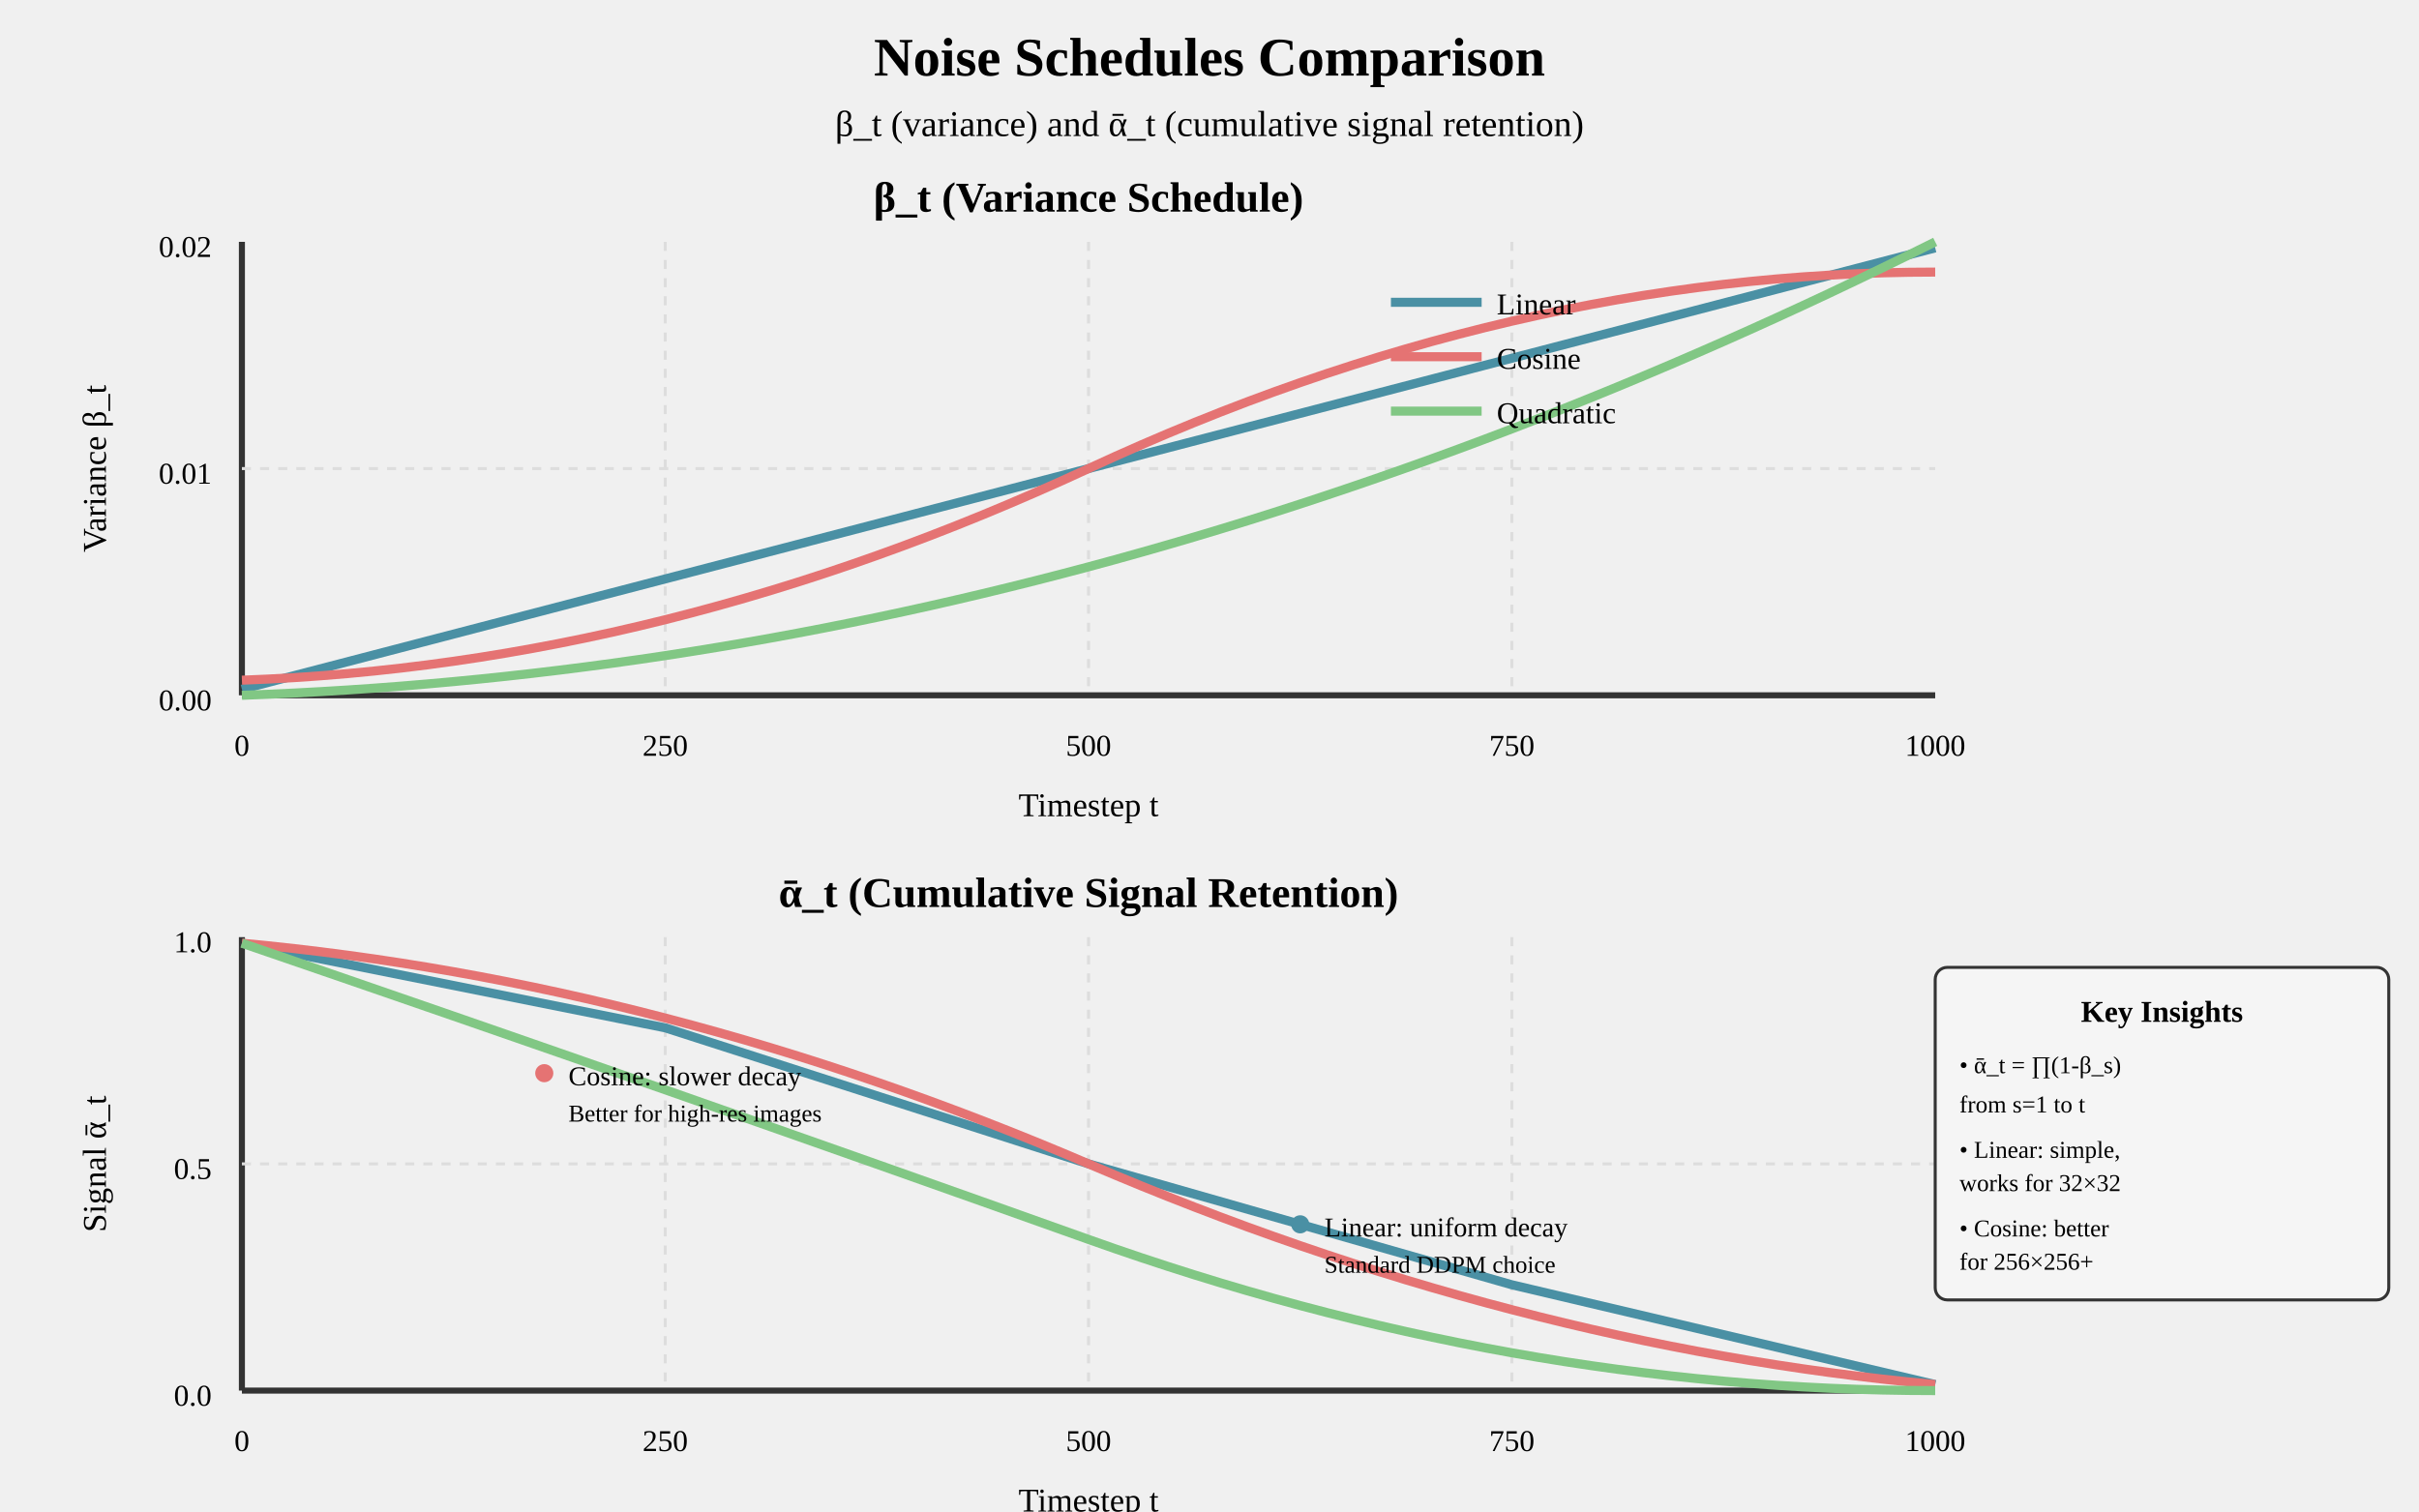
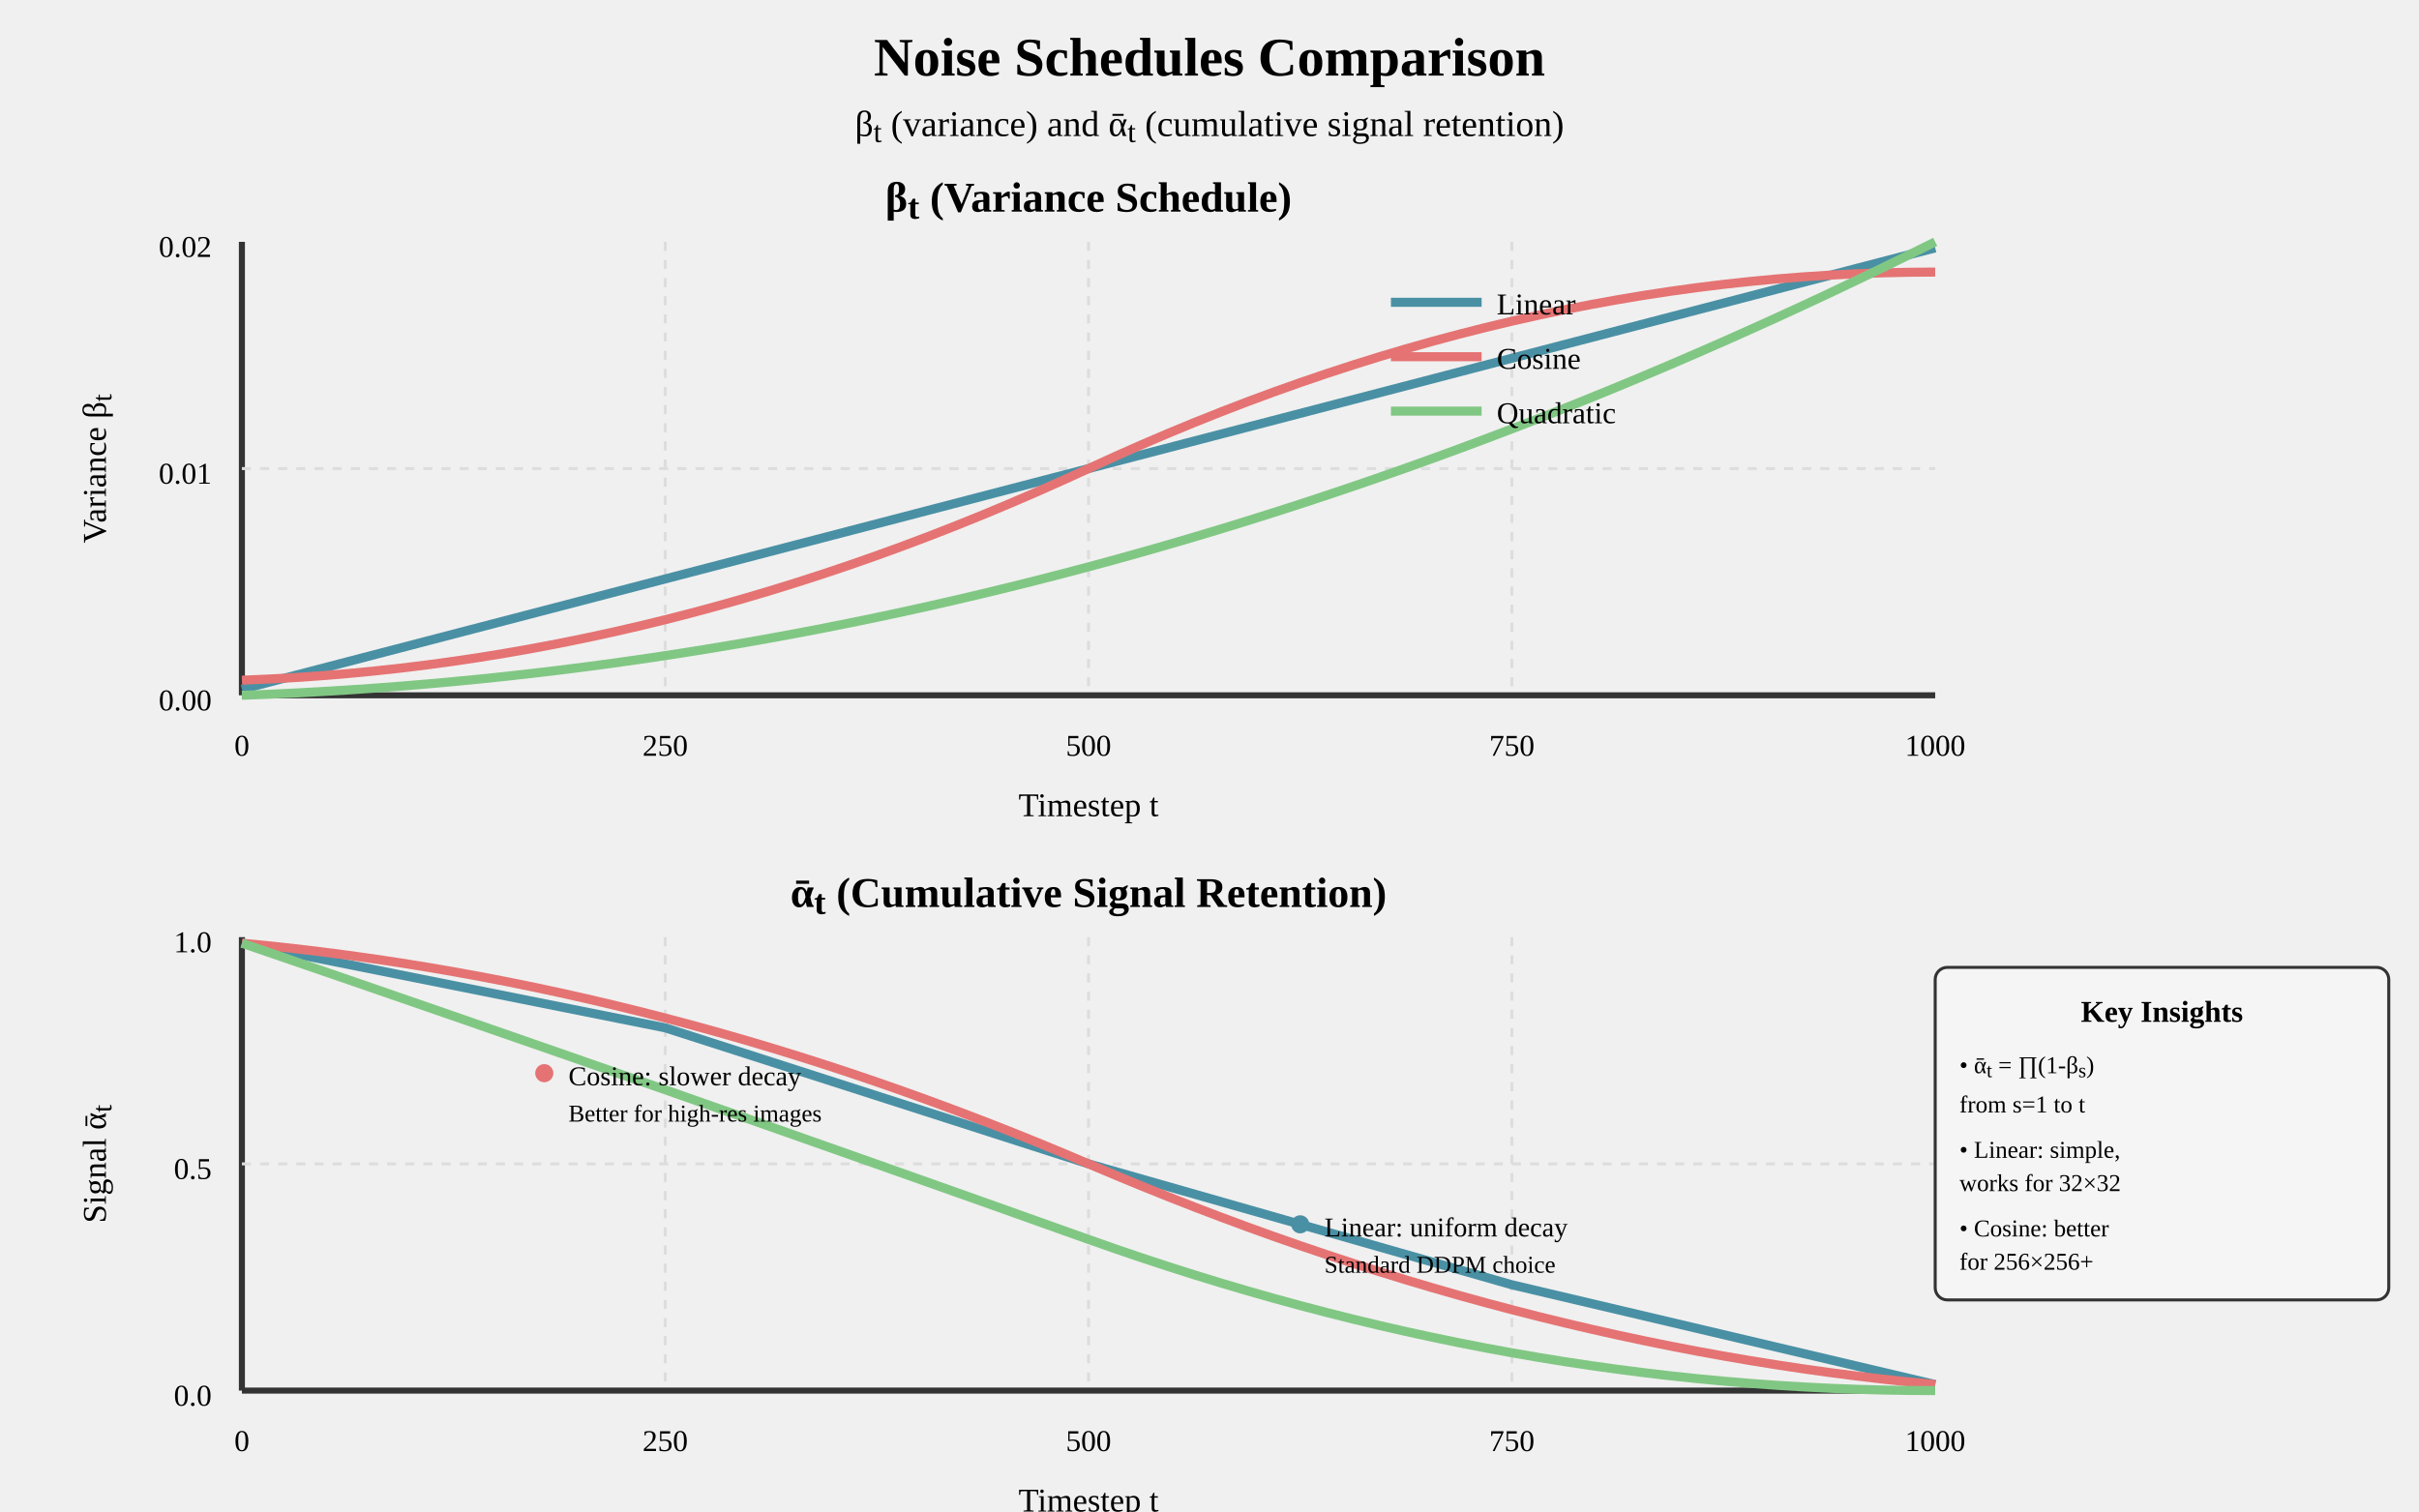
<svg xmlns="http://www.w3.org/2000/svg" viewBox="0 0 800 500">
  <style>
    /* Light mode (default) */
    text { fill: #000000; }
    .axis-text { fill: #000000; }
    .label-text { fill: #666666; }
    line[stroke="#333"] { stroke: #333333; }

    /* Adaptive backgrounds */
    .bg-main { fill: #f5f5f5; }

    /* Dark mode */
    @media (prefers-color-scheme: dark) {
      text { fill: #ffffff; }
      .axis-text { fill: #ffffff; }
      .label-text { fill: #cccccc; }
      line[stroke="#333"] { stroke: #cccccc; }

      /* Adaptive backgrounds for dark mode */
      .bg-main { fill: #2d2d2d; }

      /* Keep white text white in dark mode (for colored backgrounds) */
      text[fill="#fff"],
      text[fill="#ffffff"],
      text[fill="white"] {
        fill: #ffffff;
      }

      /* Override dark inline text colors */
      text[fill="#000"],
      text[fill="#000000"],
      text[fill="#333"],
      text[fill="#666"] {
        fill: #ffffff;
      }

      /* Keep colored text readable in dark mode */
      text[fill="#E57373"] { fill: #ef5350; }
      text[fill="#81C784"] { fill: #66bb6a; }
      text[fill="#FFB74D"] { fill: #ffa726; }
      text[fill="#4A90A4"] { fill: #4fc3f7; }
    }
  </style>
  <text x="400" y="25" font-size="18" font-weight="bold" fill="#333" text-anchor="middle">Noise Schedules Comparison</text>
-   <text x="400" y="45" font-size="12" fill="#666" text-anchor="middle">β_t (variance) and ᾱ_t (cumulative signal retention)</text>
+   <text x="400" y="45" font-size="12" fill="#666" text-anchor="middle">β<tspan baseline-shift="sub" font-size="smaller">t</tspan> (variance) and ᾱ<tspan baseline-shift="sub" font-size="smaller">t</tspan> (cumulative signal retention)</text>
  <g transform="translate(80, 80)">
-     <text x="280" y="-10" font-size="14" font-weight="bold" fill="#333" text-anchor="middle">β_t (Variance Schedule)</text>
+     <text x="280" y="-10" font-size="14" font-weight="bold" fill="#333" text-anchor="middle">β<tspan baseline-shift="sub" font-size="smaller">t</tspan> (Variance Schedule)</text>
    <line x1="0" y1="150" x2="560" y2="150" stroke="#333" stroke-width="2" />
    <line x1="0" y1="0" x2="0" y2="150" stroke="#333" stroke-width="2" />
    <text x="-10" y="5" font-size="10" fill="#666" text-anchor="end">0.02</text>
    <text x="-10" y="80" font-size="10" fill="#666" text-anchor="end">0.01</text>
    <text x="-10" y="155" font-size="10" fill="#666" text-anchor="end">0.00</text>
-     <text x="-45" y="75" font-size="11" fill="#333" text-anchor="middle" transform="rotate(-90, -45, 75)">Variance β_t</text>
+     <text x="-45" y="75" font-size="11" fill="#333" text-anchor="middle" transform="rotate(-90, -45, 75)">Variance β<tspan baseline-shift="sub" font-size="smaller">t</tspan>
+     </text>
    <text x="0" y="170" font-size="10" fill="#666" text-anchor="middle">0</text>
    <text x="140" y="170" font-size="10" fill="#666" text-anchor="middle">250</text>
    <text x="280" y="170" font-size="10" fill="#666" text-anchor="middle">500</text>
    <text x="420" y="170" font-size="10" fill="#666" text-anchor="middle">750</text>
    <text x="560" y="170" font-size="10" fill="#666" text-anchor="middle">1000</text>
    <text x="280" y="190" font-size="11" fill="#333" text-anchor="middle">Timestep t</text>
    <line x1="0" y1="75" x2="560" y2="75" stroke="#ddd" stroke-width="1" stroke-dasharray="3,3" />
    <line x1="140" y1="0" x2="140" y2="150" stroke="#ddd" stroke-width="1" stroke-dasharray="3,3" />
    <line x1="280" y1="0" x2="280" y2="150" stroke="#ddd" stroke-width="1" stroke-dasharray="3,3" />
    <line x1="420" y1="0" x2="420" y2="150" stroke="#ddd" stroke-width="1" stroke-dasharray="3,3" />
    <polyline points="0,148 560,2" fill="none" stroke="#4A90A4" stroke-width="3" />
    <path d="M 0,145 Q 140,140 280,75 T 560,10" fill="none" stroke="#E57373" stroke-width="3" />
    <path d="M 0,150 Q 280,140 560,0" fill="none" stroke="#81C784" stroke-width="3" />
    <g transform="translate(380, 20)">
      <line x1="0" y1="0" x2="30" y2="0" stroke="#4A90A4" stroke-width="3" />
      <text x="35" y="4" font-size="10" fill="#333">Linear</text>
      <line x1="0" y1="18" x2="30" y2="18" stroke="#E57373" stroke-width="3" />
      <text x="35" y="22" font-size="10" fill="#333">Cosine</text>
      <line x1="0" y1="36" x2="30" y2="36" stroke="#81C784" stroke-width="3" />
      <text x="35" y="40" font-size="10" fill="#333">Quadratic</text>
    </g>
  </g>
  <g transform="translate(80, 310)">
-     <text x="280" y="-10" font-size="14" font-weight="bold" fill="#333" text-anchor="middle">ᾱ_t (Cumulative Signal Retention)</text>
+     <text x="280" y="-10" font-size="14" font-weight="bold" fill="#333" text-anchor="middle">ᾱ<tspan baseline-shift="sub" font-size="smaller">t</tspan> (Cumulative Signal Retention)</text>
    <line x1="0" y1="150" x2="560" y2="150" stroke="#333" stroke-width="2" />
    <line x1="0" y1="0" x2="0" y2="150" stroke="#333" stroke-width="2" />
    <text x="-10" y="5" font-size="10" fill="#666" text-anchor="end">1.0</text>
    <text x="-10" y="80" font-size="10" fill="#666" text-anchor="end">0.5</text>
    <text x="-10" y="155" font-size="10" fill="#666" text-anchor="end">0.0</text>
-     <text x="-45" y="75" font-size="11" fill="#333" text-anchor="middle" transform="rotate(-90, -45, 75)">Signal ᾱ_t</text>
+     <text x="-45" y="75" font-size="11" fill="#333" text-anchor="middle" transform="rotate(-90, -45, 75)">Signal ᾱ<tspan baseline-shift="sub" font-size="smaller">t</tspan>
+     </text>
    <text x="0" y="170" font-size="10" fill="#666" text-anchor="middle">0</text>
    <text x="140" y="170" font-size="10" fill="#666" text-anchor="middle">250</text>
    <text x="280" y="170" font-size="10" fill="#666" text-anchor="middle">500</text>
    <text x="420" y="170" font-size="10" fill="#666" text-anchor="middle">750</text>
    <text x="560" y="170" font-size="10" fill="#666" text-anchor="middle">1000</text>
    <text x="280" y="190" font-size="11" fill="#333" text-anchor="middle">Timestep t</text>
    <line x1="0" y1="75" x2="560" y2="75" stroke="#ddd" stroke-width="1" stroke-dasharray="3,3" />
    <line x1="140" y1="0" x2="140" y2="150" stroke="#ddd" stroke-width="1" stroke-dasharray="3,3" />
    <line x1="280" y1="0" x2="280" y2="150" stroke="#ddd" stroke-width="1" stroke-dasharray="3,3" />
    <line x1="420" y1="0" x2="420" y2="150" stroke="#ddd" stroke-width="1" stroke-dasharray="3,3" />
    <path d="M 0,2 L 140,30 L 280,75 L 420,115 L 560,148" fill="none" stroke="#4A90A4" stroke-width="3" />
    <path d="M 0,2 Q 140,15 280,75 T 560,148" fill="none" stroke="#E57373" stroke-width="3" />
    <path d="M 0,2 Q 140,50 280,100 T 560,150" fill="none" stroke="#81C784" stroke-width="3" />
    <g transform="translate(100, 45)">
      <circle cx="0" cy="0" r="3" fill="#E57373" />
      <text x="8" y="4" font-size="9" fill="#E57373">Cosine: slower decay</text>
      <text x="8" y="16" font-size="8" fill="#666">Better for high-res images</text>
    </g>
    <g transform="translate(350, 95)">
      <circle cx="0" cy="0" r="3" fill="#4A90A4" />
      <text x="8" y="4" font-size="9" fill="#4A90A4">Linear: uniform decay</text>
      <text x="8" y="16" font-size="8" fill="#666">Standard DDPM choice</text>
    </g>
  </g>
  <g transform="translate(640, 320)">
    <rect x="0" y="0" width="150" height="110" class="bg-main" rx="4" stroke="#333" stroke-width="1" />
    <text x="75" y="18" font-size="10" font-weight="bold" fill="#333" text-anchor="middle">Key Insights</text>
-     <text x="8" y="35" font-size="8" fill="#666">• ᾱ_t = ∏(1-β_s)</text>
+     <text x="8" y="35" font-size="8" fill="#666">• ᾱ<tspan baseline-shift="sub" font-size="smaller">t</tspan> = ∏(1-β<tspan baseline-shift="sub" font-size="smaller">s</tspan>)</text>
    <text x="8" y="48" font-size="8" fill="#666">  from s=1 to t</text>
    <text x="8" y="63" font-size="8" fill="#666">• Linear: simple,</text>
    <text x="8" y="74" font-size="8" fill="#666">  works for 32×32</text>
    <text x="8" y="89" font-size="8" fill="#666">• Cosine: better</text>
    <text x="8" y="100" font-size="8" fill="#666">  for 256×256+</text>
  </g>
</svg>
